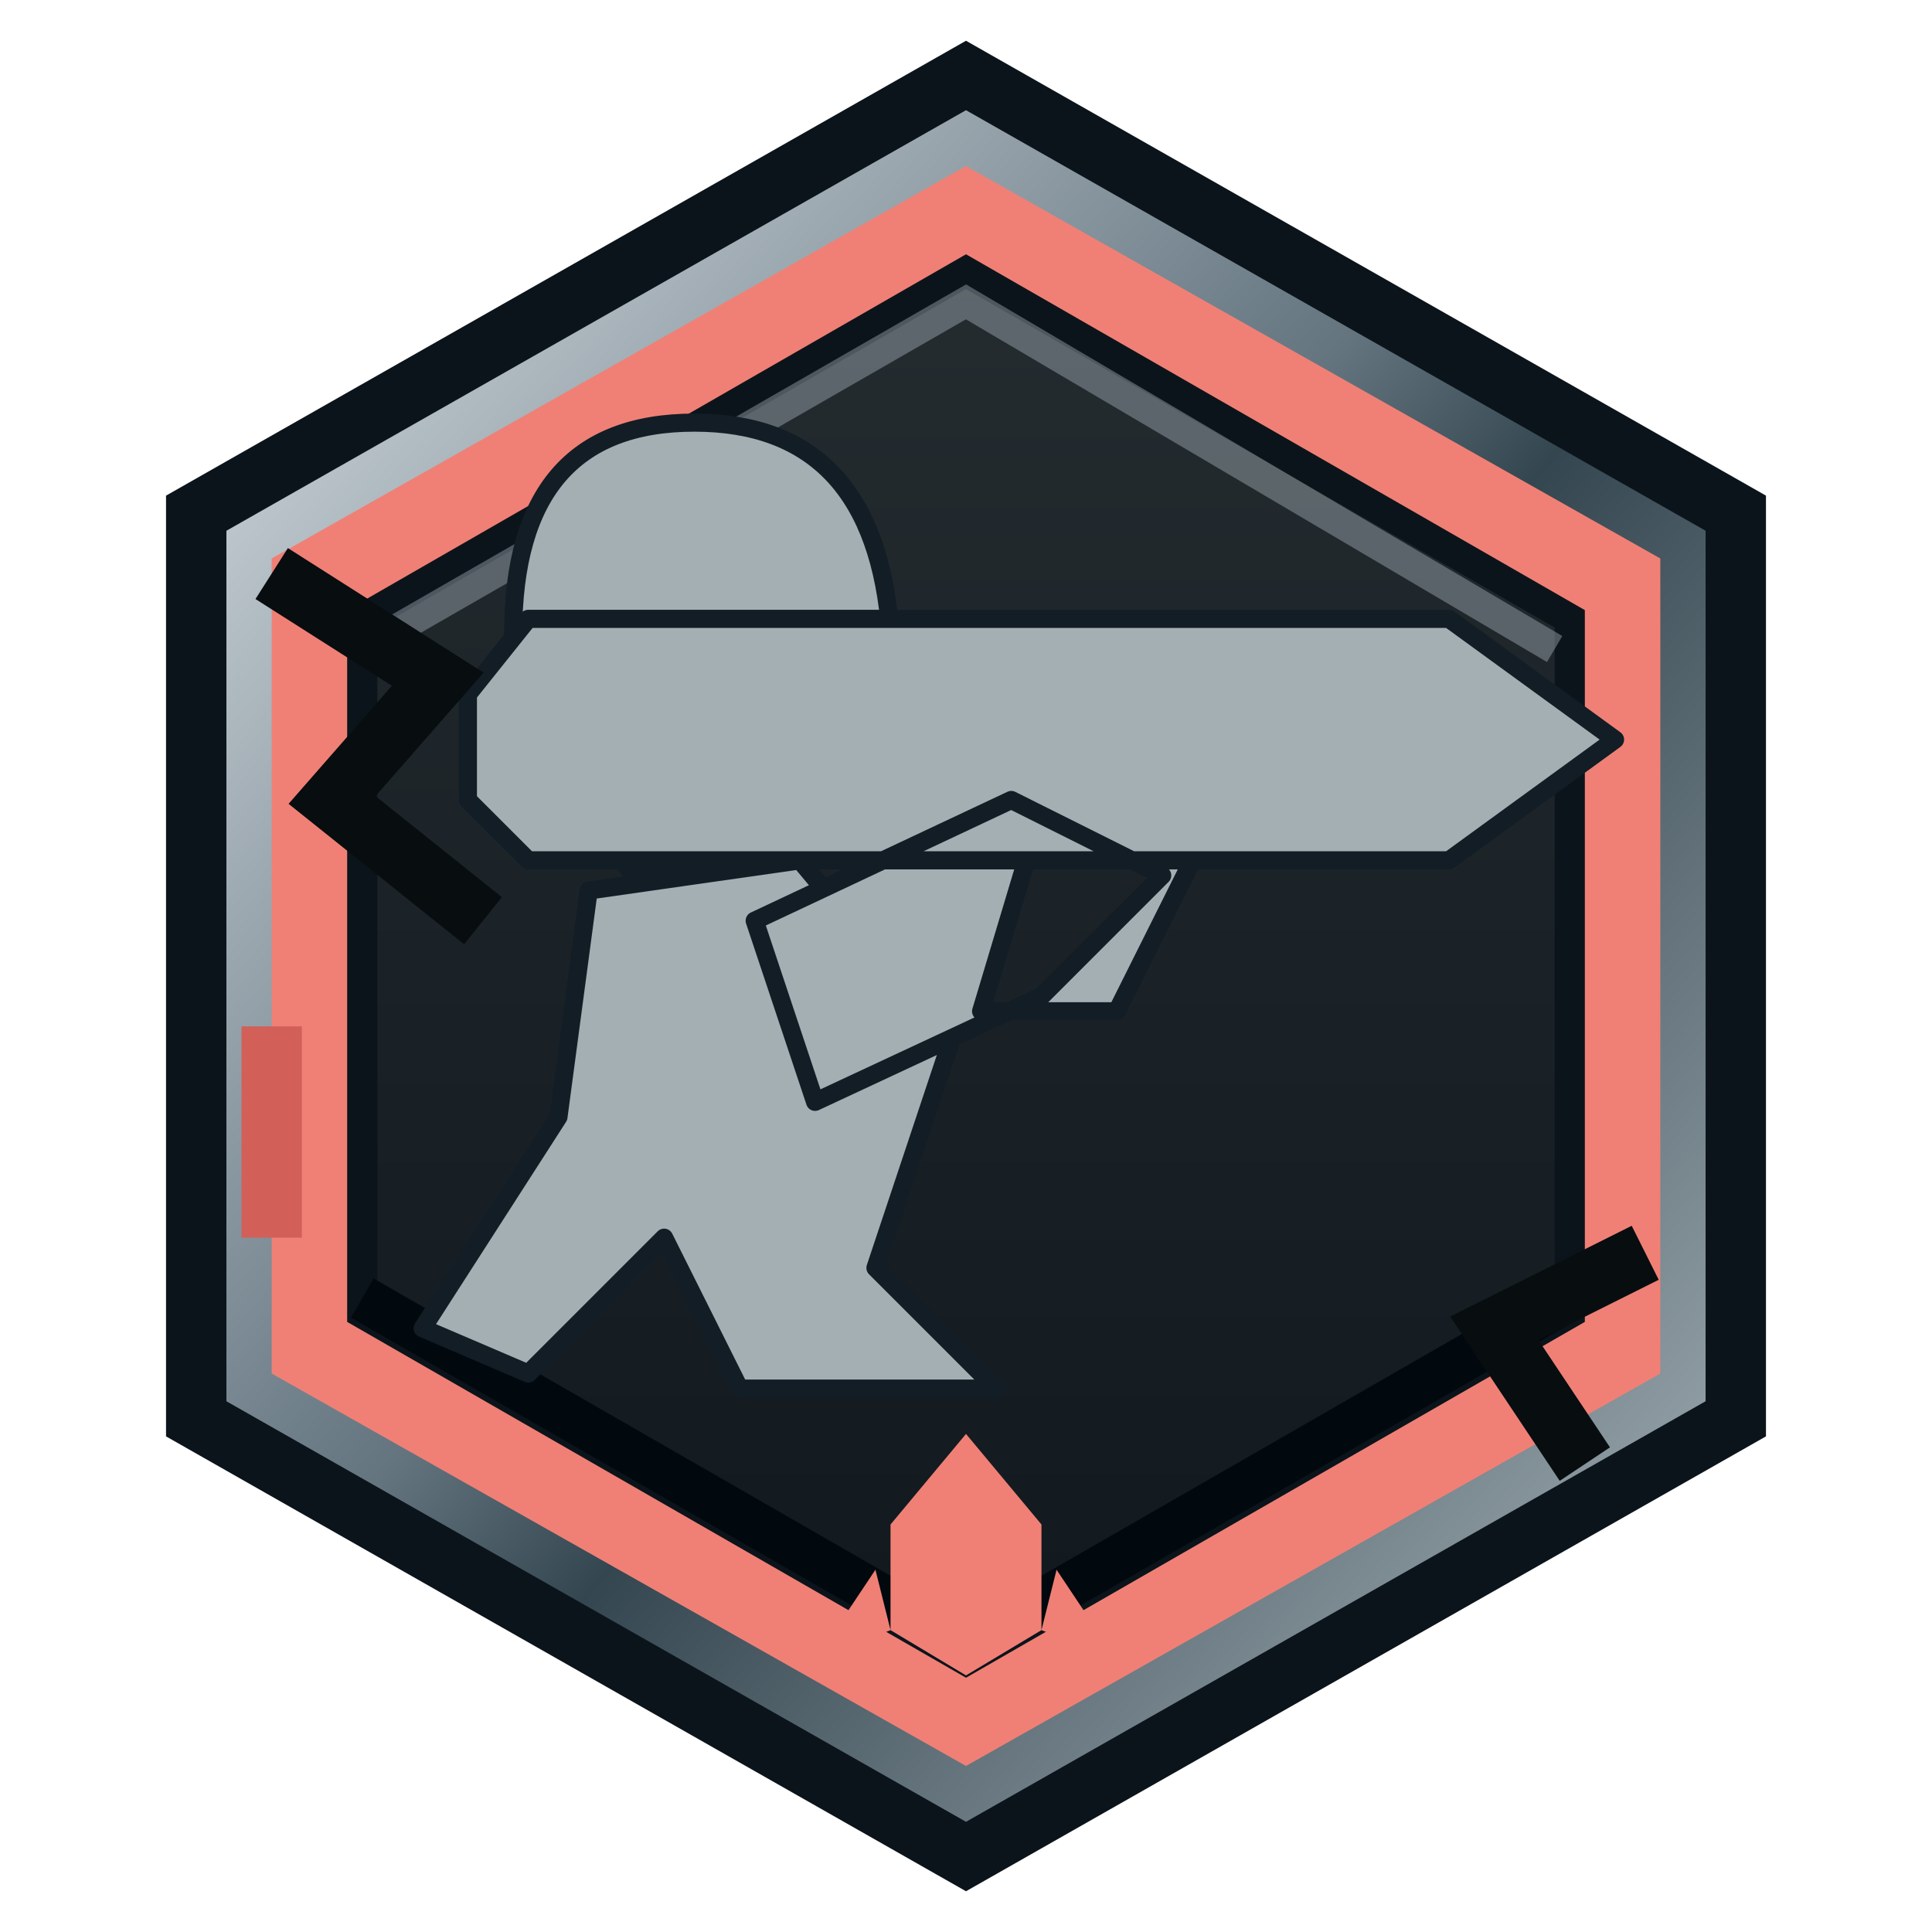
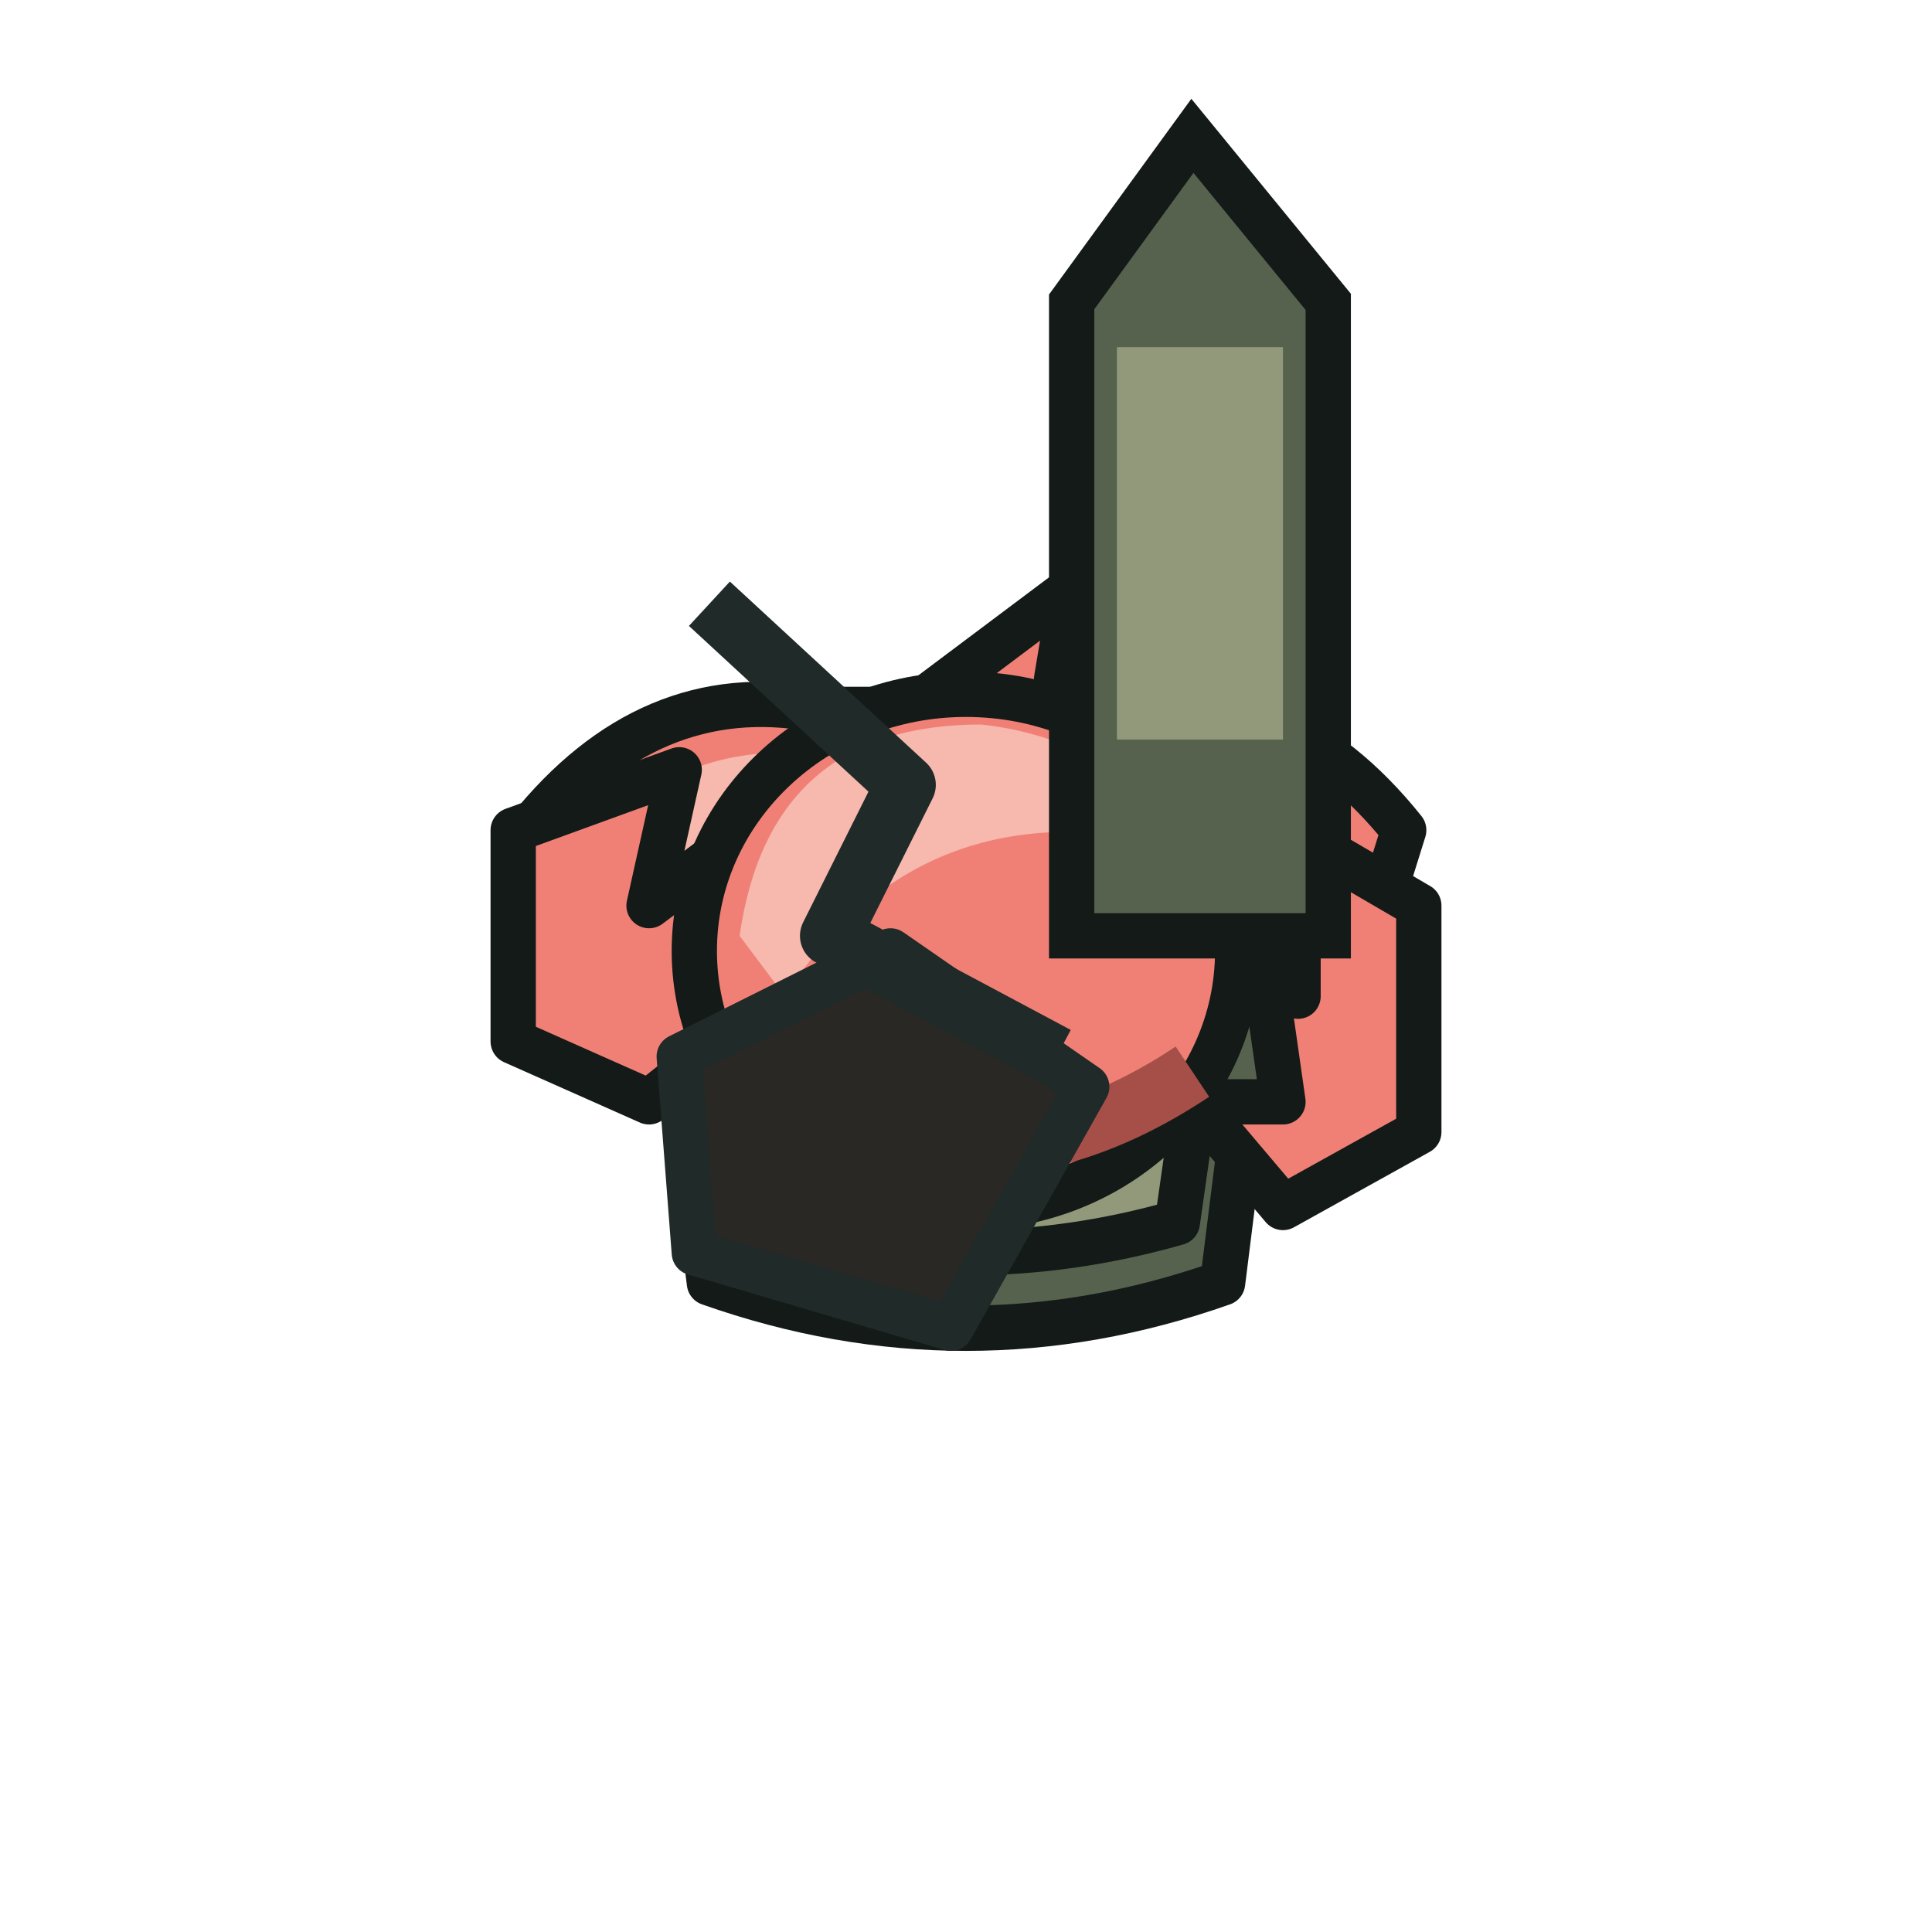
<svg xmlns="http://www.w3.org/2000/svg" width="128" height="128" viewBox="0 0 128 128">
-   <defs>
-     <linearGradient id="metal" x1="0" y1="0" x2="1" y2="1">
-       <stop stop-color="#e2e8ec" />
-       <stop offset=".45" stop-color="#647580" />
-       <stop offset=".55" stop-color="#344650" />
-       <stop offset="1" stop-color="#b5c0c6" />
-     </linearGradient>
-     <linearGradient id="field" x1="0" y1="0" x2="0" y2="1">
-       <stop stop-color="#242c30" />
-       <stop offset="1" stop-color="#11181e" />
-     </linearGradient>
-   </defs>
-   <polygon points="64,5 115,34 115,94 64,123 13,94 13,34" fill="url(#metal)" stroke="#0c141b" stroke-width="4" />
-   <polygon points="64,11 110,37 110,91 64,117 18,91 18,37" fill="#f08075" />
-   <polygon points="64,18 104,41 104,87 64,110 24,87 24,41" fill="url(#field)" stroke="#0c141b" stroke-width="2" />
-   <path d="M24 43 L64 20 L103 43" fill="none" stroke="#c8d5dd" stroke-opacity=".35" stroke-width="2" />
-   <path d="M24 86 L64 109 L104 86" fill="none" stroke="#02090e" stroke-width="3" />
-   <g fill="#a4afb4" stroke="#121d25" stroke-width="1.2" stroke-linejoin="round">
-     <path d="M34 42 Q34 28 46 28 Q58 28 59 42 L62 45 L35 45 Z M38 47 L55 47 L53 56 L42 58 L38 53 Z" />
-     <path d="M39 59 L53 57 L63 69 L58 84 L66 92 L49 92 L44 82 L35 91 L28 88 L37 74 Z" />
-     <path d="M50 61 L67 53 L77 58 L69 66 L54 73 Z M31 46 L35 41 L96 41 L107 49 L96 57 L35 57 L31 53 Z M68 57 L65 67 L74 67 L79 57 Z" />
+   <g id="soldier" stroke="#131a17" stroke-width="3" stroke-linejoin="round">
+     <path d="M45 69Q64 62 83 69L81 85Q64 91 47 85Z" fill="#56614e" />
+     <path d="M49 74Q64 69 79 74L78 81Q64 85 50 81Z" fill="#92997a" />
+     <path d="M35 55Q43 45 54 47H74Q85 45 93 55L88 71Q64 81 40 71Z" fill="#f08075" />
+     <path d="M39 56Q45 49 54 50L52 59 40 63Z" fill="#f7b8ae" stroke="none" />
+     <path d="M45 51 34 55 34 69 43 73 77 46 71 39 43 60Z" fill="#f08075" />
+     <path d="M82 53 94 60 94 75 85 80 74 67 80 60 86 66 86 63Z" fill="#f08075" />
+     <path d="M76 18H82V58H76Z" fill="#131a17" />
+     <path d="M73 48H85V60H73Z" fill="#626b61" />
+     <path d="M76 59H83L85 73H75Z" fill="#56614e" />
+     <path d="M78 21H80V44H78Z" fill="#92997a" stroke="none" />
+     <path d="M77 56 86 59 83 66 76 63ZM71 39 79 37 82 44 75 49 70 45Z" fill="#c6c7a3" />
+     <ellipse cx="64" cy="63" rx="18" ry="17" fill="#f08075" />
+     <path d="M49 62Q51 48 65 48Q74 49 78 56Q61 52 52 66Z" fill="#f7b8ae" stroke="none" />
+     <path d="M49 71Q64 81 79 71" fill="none" stroke="#a64f49" stroke-width="4" />
  </g>
-   <g fill="#f08075" stroke="none">
-     <path d="M64 95 L69 101 L69 108 L64 111 L59 108 L59 101 Z M58 104 L54 110 L59 108 M70 104 L74 110 L69 108" />
-   </g>
-   <path d="M18 38 L29 45 L22 53 L32 61 M109 83 L99 88 L105 97" fill="none" stroke="#080d10" stroke-width="4" />
-   <path d="M18 68 L18 82" stroke="#d26059" stroke-width="4" />
+   <path d="M71 20L79 9L88 20V62H71Z" fill="#56614e" stroke="#131a17" stroke-width="3" />
+   <path d="M74 23H85V49H74Z" fill="#92997a" />
+   <path d="M45 70 L59 63 L72 72 L63 88 L46 83 Z" fill="#292825" stroke="#202a28" stroke-width="3" stroke-linejoin="round" />
+   <path d="M47 40 L60 52 L55 62 L70 70" fill="none" stroke="#202a28" stroke-width="4" stroke-linejoin="round" />
</svg>
